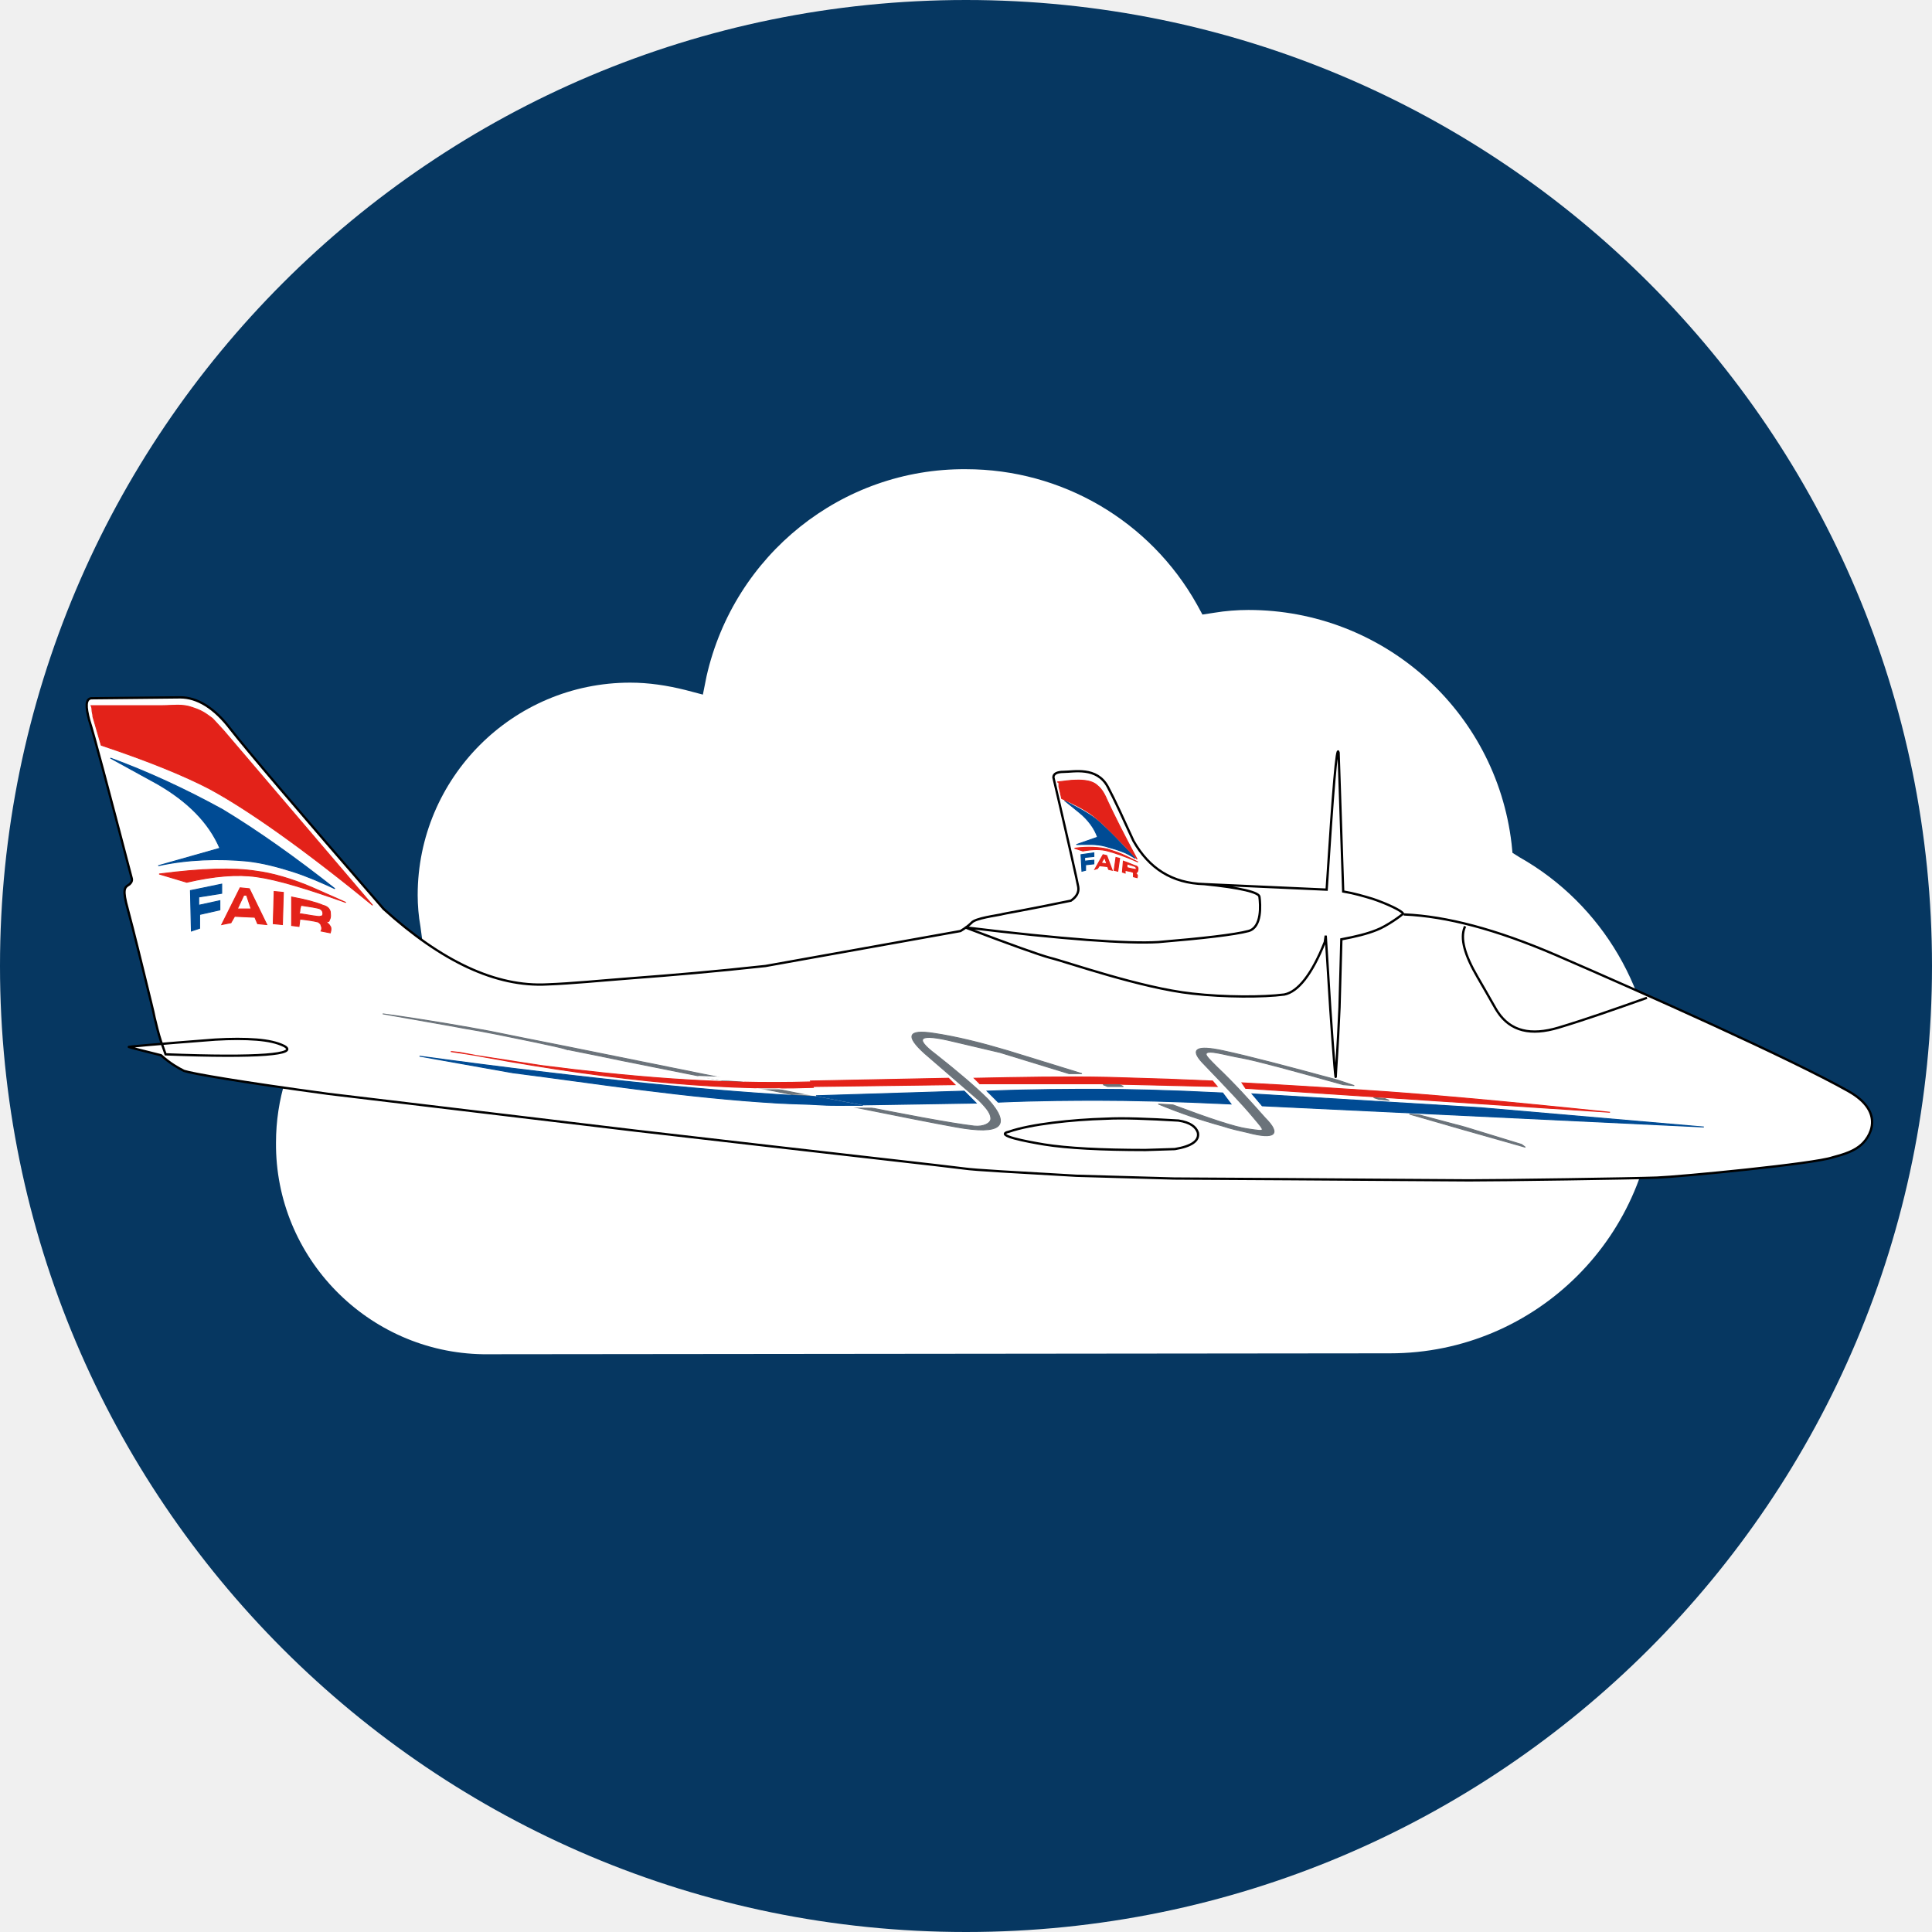
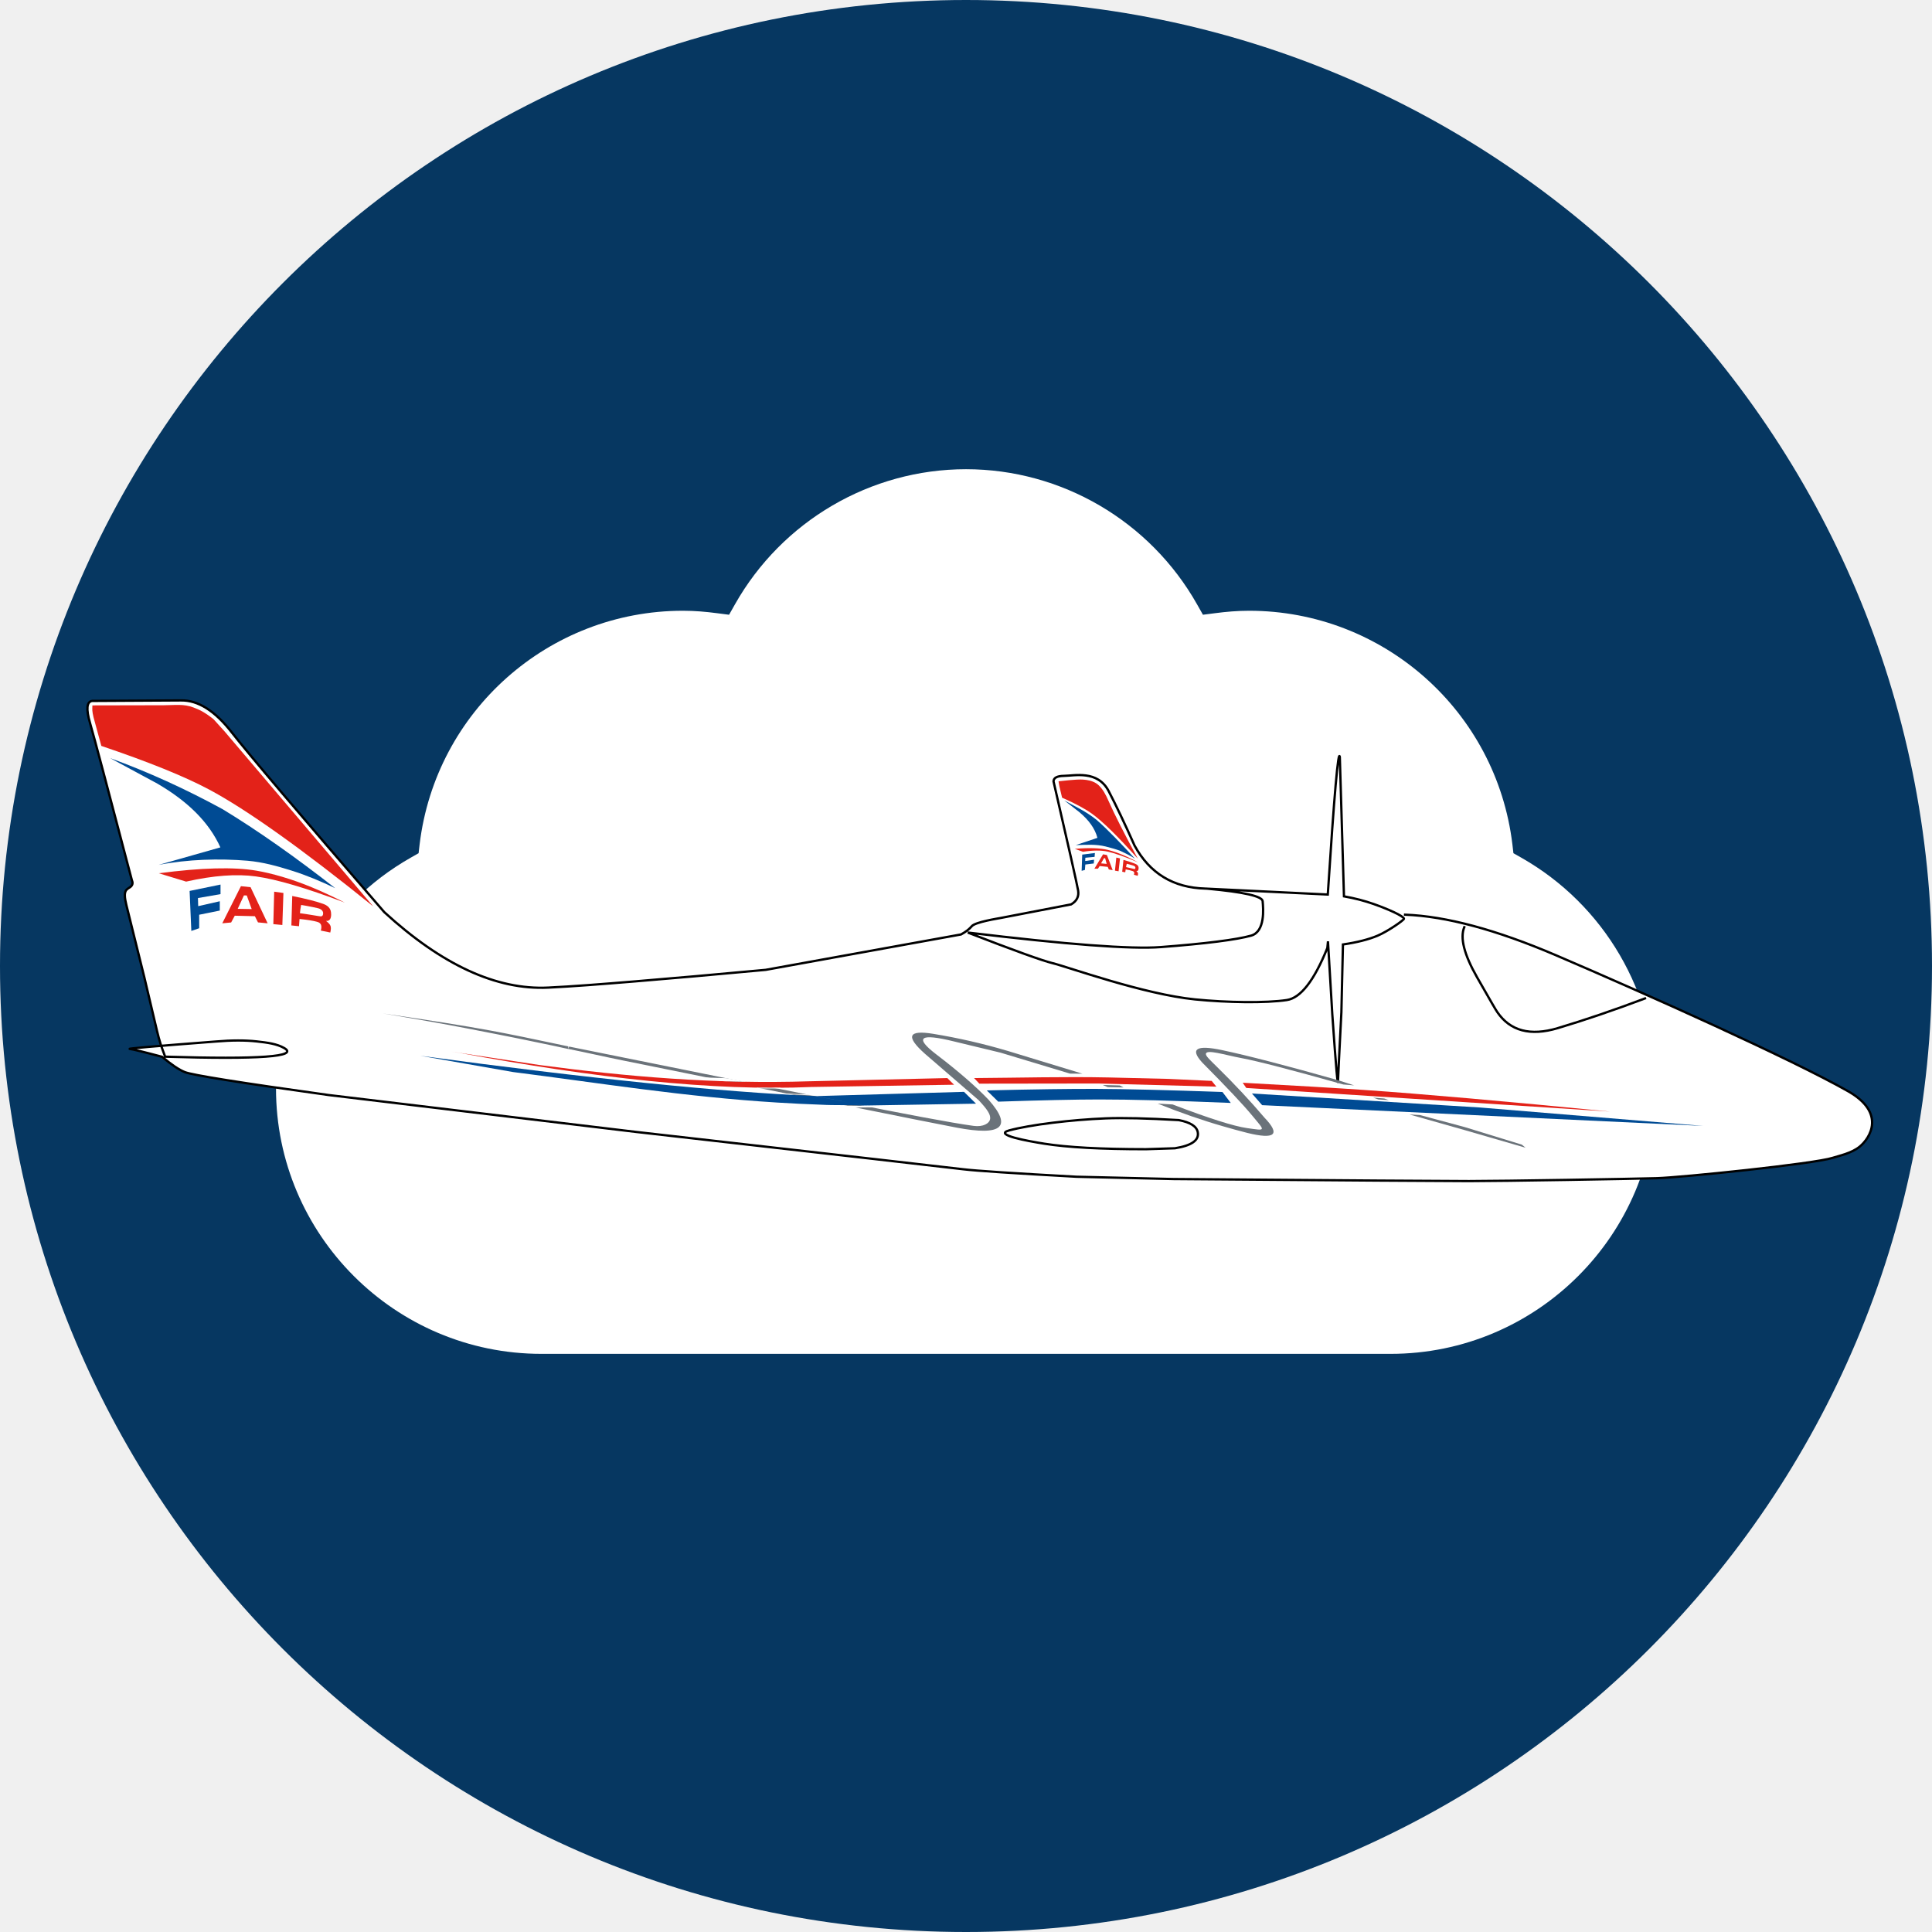
- <svg xmlns="http://www.w3.org/2000/svg" version="1.1" id="Vrstva_1" x="0px" y="0px" viewBox="0 0 210 210" style="enable-background:new 0 0 210 210;" xml:space="preserve">
+ <svg xmlns="http://www.w3.org/2000/svg" version="1.1" id="Layer_1" x="0px" y="0px" viewBox="0 0 210 210" style="enable-background:new 0 0 210 210;" xml:space="preserve">
  <style type="text/css">
	.st0{fill:#063761;}
	.st1{fill:#FFFFFF;}
	.st2{fill:#FFFFFF;stroke:#000000;stroke-width:0.25;stroke-linecap:square;stroke-miterlimit:3;}
	.st3{fill:none;stroke:#000000;stroke-width:0.25;stroke-linecap:square;stroke-miterlimit:3;}
- 	
- 		.st4{fill-rule:evenodd;clip-rule:evenodd;fill:#6B737A;stroke:#6B737A;stroke-width:0.1;stroke-linecap:square;stroke-miterlimit:3;}
- 	
- 		.st5{fill-rule:evenodd;clip-rule:evenodd;fill:#E32219;stroke:#E32219;stroke-width:0.1;stroke-linecap:square;stroke-miterlimit:3;}
- 	.st6{fill:#E32219;stroke:#E32219;stroke-width:0.1;stroke-linecap:square;stroke-miterlimit:3;}
- 	
- 		.st7{fill-rule:evenodd;clip-rule:evenodd;fill:#004B94;stroke:#004B94;stroke-width:0.1;stroke-linecap:square;stroke-miterlimit:3;}
- 	.st8{fill:#004B94;stroke:#004B94;stroke-width:0.1;stroke-linecap:square;stroke-miterlimit:3;}
- 	.st9{fill:#6B737A;stroke:#6B737A;stroke-width:0.1;stroke-linecap:square;stroke-miterlimit:3;}
- 	.st10{fill:#FFFFFF;stroke:#FFFFFF;stroke-width:0.1;stroke-linecap:square;stroke-miterlimit:3;}
- 	.st11{fill:#FFFFFF;stroke:#E32219;stroke-width:0.1;stroke-linecap:square;stroke-miterlimit:3;}
+ 	.st4{fill-rule:evenodd;clip-rule:evenodd;fill:#6B737A;}
+ 	.st5{fill-rule:evenodd;clip-rule:evenodd;fill:#E32219;}
+ 	.st6{fill:#E32219;}
+ 	.st7{fill-rule:evenodd;clip-rule:evenodd;fill:#004B94;}
+ 	.st8{fill:#004B94;}
+ 	.st9{fill:#6B737A;}
</style>
  <g>
    <circle vector-effect="non-scaling-stroke" class="st0" cx="105" cy="105" r="105" />
  </g>
+   <path class="st1" d="M165.348,93.22l-0.846-0.481l-0.112-0.965  c-1.744-14.484-14.031-25.384-28.619-25.388c-1.269,0-2.508,0.108-3.731,0.269  l-1.285,0.165l-0.638-1.127c-5.115-9.061-14.739-14.692-25.116-14.692  c-10.377,0-20,5.631-25.116,14.692l-0.638,1.127l-1.285-0.165  c-1.223-0.162-2.462-0.269-3.731-0.269c-14.589,0.004-26.876,10.904-28.619,25.388  l-0.112,0.965l-0.846,0.481c-9.038,5.124-14.632,14.703-14.654,25.092  c0,15.908,12.939,28.846,28.846,28.846h46.154h46.154  c15.908,0,28.846-12.938,28.846-28.846C179.979,107.923,174.385,98.344,165.348,93.22z  " />
  <g>
-     <path class="st1" d="M53.2,147.2l-0.7,0c-12.5-0.2-22.6-10.5-22.5-23c0-9.4,5.7-17.9,14.5-21.4l1.4-0.6l-0.2-1.5   c-0.2-1.1-0.3-2.3-0.3-3.4c0-12.7,10.3-23.1,23.1-23.1c2,0,4,0.3,6,0.8l1.9,0.5l0.4-2C79.8,60.3,91.5,50.9,105,51   c10.4,0,20,5.6,25.1,14.7l0.6,1.1l1.3-0.2c1.2-0.2,2.5-0.3,3.7-0.3c14.6,0,26.9,10.9,28.6,25.4l0.1,1l0.8,0.5   c9,5.1,14.6,14.7,14.7,25.1c0,15.9-12.9,28.8-28.8,28.8L53.2,147.2L53.2,147.2z" />
+     <path vector-effect="non-scaling-stroke" class="st2" d="M152.726,99.422   c4.452,0.167,9.914,1.636,16.387,4.405c9.708,4.154,25.634,11.301,31.767,14.786   c4.131,2.347,2.405,5.092,1.249,6.03c-0.886,0.718-2.248,0.989-2.908,1.204   c-2.02,0.656-16.462,2.138-19.138,2.217c-2.676,0.079-16.734,0.316-20.413,0.316   c-2.453,0-13.154-0.074-32.104-0.223l-10.562-0.25   c-6.824-0.374-10.925-0.645-12.303-0.813c-1.378-0.168-13.232-1.521-35.562-4.058   l-33.395-4.007c-9.631-1.341-14.848-2.173-15.651-2.495   c-0.648-0.26-1.471-0.815-2.47-1.663c-2.016-0.538-3.192-0.823-3.528-0.857   c-0.336-0.034,2.789-0.302,9.376-0.807c1.699-0.145,3.185-0.148,4.458-0.007   c1.158,0.128,2.168,0.265,2.952,0.713c1.647,0.941-2.664,1.256-12.93,0.944   c-0.226-0.596-0.392-1.058-0.498-1.387c-0.29-0.902-0.469-1.808-0.67-2.611   c-0.139-0.555-0.503-2.093-1.091-4.613c-1.024-4.129-1.676-6.752-1.956-7.87   c-0.419-1.676,0.047-1.676,0.419-1.956c0.248-0.186,0.31-0.427,0.186-0.722   c-2.608-9.934-4.129-15.646-4.563-17.136c-0.435-1.49-0.357-2.282,0.233-2.375   l9.671-0.055c1.846-0.028,3.682,1.13,5.508,3.474   c1.826,2.344,7.351,8.856,16.575,19.535c6.268,5.744,12.209,8.479,17.823,8.207   c2.681-0.13,5.61-0.361,9.458-0.677c3.991-0.328,8.72-0.746,14.186-1.254   l21.23-3.847c0.522-0.288,0.909-0.585,1.162-0.891   c0.378-0.459,2.836-0.837,3.242-0.918c0.27-0.054,2.791-0.54,7.564-1.459   c0.612-0.36,0.864-0.864,0.756-1.513c-0.108-0.648-1-4.603-2.675-11.865   c0.022-0.386,0.405-0.583,1.148-0.591c1.116-0.011,3.648-0.644,4.844,1.649   c0.797,1.528,1.738,3.506,2.821,5.932c1.656,3.023,4.218,4.58,7.687,4.671   l13.313,0.647c0.705-10.896,1.141-15.878,1.308-14.946l0.452,15.143   c1.16,0.204,2.24,0.483,3.24,0.838c1.541,0.547,3.231,1.292,3.281,1.591   c0.024,0.141-1.758,1.378-2.865,1.846c-0.975,0.412-2.231,0.731-3.768,0.956   l-0.169,7.368c-0.238,4.602-0.358,7.041-0.361,7.316   c-0.013,1.084-0.222-1.27-0.625-7.062l-0.473-7.96l-0.068,0.721   c-1.431,3.545-2.899,5.43-4.403,5.657c-2.256,0.34-6.488,0.281-9.983-0.07   c-5.603-0.562-13.832-3.538-15.474-3.936c-1.095-0.265-4.17-1.376-9.225-3.331   c10.746,1.3,17.735,1.827,20.965,1.582c4.846-0.367,8.297-0.808,9.839-1.248   c1.542-0.441,1.322-2.937,1.248-3.745c-0.049-0.538-2.048-0.99-5.996-1.354" />
+     <path vector-effect="non-scaling-stroke" class="st3" d="M159.16,100.781   c-0.479,1.162-0.017,2.974,1.385,5.436s2.137,3.726,2.205,3.795   c1.402,2.051,3.59,2.632,6.564,1.744c2.974-0.889,6.137-1.966,9.487-3.231" />
+     <path vector-effect="non-scaling-stroke" class="st2" d="M120.191,121.562   c1.86-0.074,4.505-0.011,7.938,0.188c1.258,0.243,1.945,0.681,2.062,1.312   c0.163,0.877-0.664,1.46-2.48,1.75l-3.165,0.102   c-4.841,0-8.517-0.199-11.028-0.598c-1.788-0.284-5.593-0.968-3.829-1.444   C112,122.248,116.47,121.71,120.191,121.562z" />
  </g>
  <g>
-     <path vector-effect="non-scaling-stroke" class="st2" d="M152.7,99.4c4.5,0.2,9.9,1.6,16.4,4.4c9.7,4.2,25.6,11.3,31.8,14.8   c4.1,2.3,2.4,5.1,1.2,6c-0.9,0.7-2.2,1-2.9,1.2c-2,0.7-16.5,2.1-19.1,2.2c-2.7,0.1-16.7,0.3-20.4,0.3c-2.5,0-13.2-0.1-32.1-0.2   l-10.6-0.3c-6.8-0.4-10.9-0.6-12.3-0.8c-1.4-0.2-13.2-1.5-35.6-4.1l-33.4-4c-9.6-1.3-14.8-2.2-15.7-2.5c-0.6-0.3-1.5-0.8-2.5-1.7   c-2-0.5-3.2-0.8-3.5-0.9c-0.3,0,2.8-0.3,9.4-0.8c1.7-0.1,3.2-0.1,4.5,0c1.2,0.1,2.2,0.3,3,0.7c1.6,0.9-2.7,1.3-12.9,0.9   c-0.2-0.6-0.4-1.1-0.5-1.4c-0.3-0.9-0.5-1.8-0.7-2.6c-0.1-0.6-0.5-2.1-1.1-4.6c-1-4.1-1.7-6.8-2-7.9c-0.4-1.7,0-1.7,0.4-2   c0.2-0.2,0.3-0.4,0.2-0.7c-2.6-9.9-4.1-15.6-4.6-17.1c-0.4-1.5-0.4-2.3,0.2-2.4l9.7-0.1c1.8,0,3.7,1.1,5.5,3.5   c1.8,2.3,7.4,8.9,16.6,19.5c6.3,5.7,12.2,8.5,17.8,8.2c2.7-0.1,5.6-0.4,9.5-0.7c4-0.3,8.7-0.7,14.2-1.3l21.2-3.8   c0.5-0.3,0.9-0.6,1.2-0.9c0.4-0.5,2.8-0.8,3.2-0.9c0.3-0.1,2.8-0.5,7.6-1.5c0.6-0.4,0.9-0.9,0.8-1.5c-0.1-0.6-1-4.6-2.7-11.9   c0-0.4,0.4-0.6,1.1-0.6c1.1,0,3.6-0.6,4.8,1.6c0.8,1.5,1.7,3.5,2.8,5.9c1.7,3,4.2,4.6,7.7,4.7l13.3,0.6c0.7-10.9,1.1-15.9,1.3-14.9   l0.5,15.1c1.2,0.2,2.2,0.5,3.2,0.8c1.5,0.5,3.2,1.3,3.3,1.6c0,0.1-1.8,1.4-2.9,1.8c-1,0.4-2.2,0.7-3.8,1l-0.2,7.4   c-0.2,4.6-0.4,7-0.4,7.3c0,1.1-0.2-1.3-0.6-7.1l-0.5-8l-0.1,0.7c-1.4,3.5-2.9,5.4-4.4,5.7c-2.3,0.3-6.5,0.3-10-0.1   c-5.6-0.6-13.8-3.5-15.5-3.9c-1.1-0.3-4.2-1.4-9.2-3.3c10.7,1.3,17.7,1.8,21,1.6c4.8-0.4,8.3-0.8,9.8-1.2c1.5-0.4,1.3-2.9,1.2-3.7   c0-0.5-2-1-6-1.4" />
-     <path vector-effect="non-scaling-stroke" class="st3" d="M159.2,100.8c-0.5,1.2,0,3,1.4,5.4s2.1,3.7,2.2,3.8   c1.4,2.1,3.6,2.6,6.6,1.7c3-0.9,6.1-2,9.5-3.2" />
-     <path vector-effect="non-scaling-stroke" class="st2" d="M120.2,121.6c1.9-0.1,4.5,0,7.9,0.2c1.3,0.2,1.9,0.7,2.1,1.3   c0.2,0.9-0.7,1.5-2.5,1.8l-3.2,0.1c-4.8,0-8.5-0.2-11-0.6c-1.8-0.3-5.6-1-3.8-1.4C112,122.2,116.5,121.7,120.2,121.6z" />
-   </g>
-   <g>
-     <path vector-effect="non-scaling-stroke" class="st4" d="M67.7,115.3c-1.9-0.4-3.9-0.8-5.9-1.2l0-0.3c24.4,4.9,39,8,44.1,8.6   c1,0.1,1.8-0.3,1.8-0.8c0-0.5-0.3-1-1.3-2l-5.9-5.1c-2.1-1.9-1.8-2.6,0.9-2.2s5.4,1.1,8.1,1.9l8.1,2.5l-1.4,0l-7.5-2.3l-5.1-1.2   c-3.7-0.9-4.3-0.4-1.9,1.4c2.4,1.9,4.3,3.5,5.7,4.9c2.6,2.9,1.4,3.9-3.5,3C99.4,121.7,87.3,119.2,67.7,115.3z M58.3,113.3   c-2.9-0.6-5.8-1.2-7.7-1.5c-2.1-0.4-5.1-0.9-9-1.6c5.1,0.7,9,1.4,11.7,1.9c2,0.4,4.9,1,8.5,1.7l-0.1,0.3   C60.8,113.8,59.6,113.6,58.3,113.3z" />
-     <path vector-effect="non-scaling-stroke" class="st5" d="M88.1,117.5l0.3,0.6l15.4-0.2l-0.7-0.7L88.1,117.5z M50,114.4l-0.9-0.1   l-0.1,0l9.7,1.5c9.3,1.2,19.1,2.1,29.4,1.8l0.3,0.6C77.4,118.6,64.6,117.2,50,114.4z" />
-     <path vector-effect="non-scaling-stroke" class="st6" d="M127,117.3l-6.5-0.2c-4.8-0.1-9.6,0-14.6,0.1l0.6,0.6l12.9,0l12.9,0.3   l-0.5-0.6L127,117.3z" />
-     <path vector-effect="non-scaling-stroke" class="st7" d="M89.2,120.1c-1.5-0.1-3-0.1-4.7-0.2c-10.1-0.6-19.4-2.1-28.8-3.3   l-10.1-1.8c18.4,2.5,32.7,3.9,43,4.4l5.2,1C92.3,120.1,90.8,120.2,89.2,120.1z M88.7,119.1l5.2,1l12.2-0.2l-1.3-1.3L88.7,119.1z" />
-     <path vector-effect="non-scaling-stroke" class="st8" d="M119.2,118.4c-2.8,0-6.8,0-11.9,0.2l1.2,1.2c4.7-0.2,8.4-0.2,11-0.2   c3.3,0,8.1,0.1,14.3,0.4l-0.9-1.2C127,118.5,122.4,118.4,119.2,118.4z" />
-     <path vector-effect="non-scaling-stroke" class="st8" d="M160.9,120.4l-24.8-1.5l1.1,1.3l48,2.3L160.9,120.4z" />
-     <path vector-effect="non-scaling-stroke" class="st9" d="M153.2,121.1l5.9,1.7l6.7,1.9l-0.4-0.3l-6.2-1.9l-4.9-1.3L153.2,121.1z" />
-     <path vector-effect="non-scaling-stroke" class="st10" d="M78.3,117.4c0.1,0,0.1,0,0.2,0c0.9,0,1.7,0.1,2.4,0.1l-2.2-0.4l-2.8-0.1   L78.3,117.4z" />
-     <path class="st1" d="M82.3,118.3l2.4,0l0.5,0.1l-3.1,0L82.3,118.3z" />
-     <path class="st1" d="M91.8,120.2l2.9,0l0.4,0.2l-3.4,0L91.8,120.2z" />
-     <path class="st1" d="M85.1,118.9l3,0.1l0.5,0.1l-3.2-0.2L85.1,118.9z" />
-     <path vector-effect="non-scaling-stroke" class="st9" d="M149.3,119.3l1.2,0.1l0.5,0.2l-1.1-0.1L149.3,119.3z" />
-     <path vector-effect="non-scaling-stroke" class="st6" d="M148.3,118.5c-3.1-0.2-7.5-0.5-13.3-0.8l0.4,0.6l39.6,2.6   C163.5,119.7,154.6,118.9,148.3,118.5z" />
-     <path vector-effect="non-scaling-stroke" class="st9" d="M119.9,117.9l1.8,0l0.4,0.2l-1.7,0L119.9,117.9z" />
-     <path vector-effect="non-scaling-stroke" class="st9" d="M132.9,122.4c-2.2-0.6-4.6-1.4-7-2.4l1.6,0.1c4,1.5,6.7,2.4,8.1,2.6   c2.1,0.3,2,0.4,0.5-1.4c-1-1.2-2.8-3.1-5.4-5.8c-1.4-1.5-0.6-1.9,2.2-1.3c2.8,0.6,7,1.7,12.5,3.2l1.8,0.6l-1.2-0.1   c-5.7-1.6-9.4-2.6-11-2.9c-1.8-0.3-3.9-1-3.9-0.4c0,0.2,0.4,0.6,1.2,1.4c1.9,1.8,3.6,3.7,5.2,5.5c1.8,1.8,1.1,2.4-1.9,1.6   C134.7,122.9,133.8,122.7,132.9,122.4z" />
-     <path vector-effect="non-scaling-stroke" class="st6" d="M10,77.2c0,0.2,0.1,0.4,0.1,0.7l0.9,3.1c5.1,1.7,9,3.3,11.7,4.7   c4.1,2.2,10.1,6.4,17.8,12.7l-16.2-19l-1.2-1.3c-0.4-0.3-0.8-0.6-1.2-0.8c-0.4-0.2-0.7-0.3-1-0.4c-1.1-0.4-2.1-0.2-3.2-0.2   c-1.8,0-4.4,0-7.8,0C10,76.9,10,77.1,10,77.2z" />
-     <path vector-effect="non-scaling-stroke" class="st6" d="M122,94.8l0.3,0.1l0-0.3c0.3,0.1,0.6,0.1,0.8,0.2c0,0,0.1,0,0.1,0.1   c0,0,0,0,0,0.1c0,0.1,0,0.2,0,0.3l0.4,0.1c0-0.1,0.1-0.2,0-0.3c0-0.1-0.1-0.1-0.2-0.2c0.1,0,0.1,0,0.2-0.1c0.1-0.1,0.1-0.3,0.1-0.4   c0-0.2-0.2-0.3-0.3-0.3c-0.3-0.1-0.7-0.3-1.3-0.5L122,94.8z" />
-     <path vector-effect="non-scaling-stroke" class="st11" d="M122.5,93.9c0,0.1,0,0.1,0,0.2c0,0,0,0.1,0,0.2c0.3,0.1,0.9,0.2,0.9,0.2   c0.1,0,0.1,0,0.1-0.1c0-0.1,0-0.1-0.1-0.2C123.2,94.1,122.8,94,122.5,93.9z" />
-     <path vector-effect="non-scaling-stroke" class="st6" d="M121.3,93.2l0.4,0.1l-0.2,1.4l-0.4-0.1L121.3,93.2z" />
-     <path vector-effect="non-scaling-stroke" class="st8" d="M117.6,94.7l0.4-0.1l0-0.6l0.9-0.1l0-0.4l-1,0.1l0-0.4l1-0.1l0-0.4   l-1.4,0.2L117.6,94.7z" />
-     <path vector-effect="non-scaling-stroke" class="st6" d="M119.3,94.4l0.2-0.3l0.9,0.1l0.1,0.3l0.4,0.1l-0.6-1.6l-0.4-0.1l-0.9,1.6   L119.3,94.4z" />
-     <path vector-effect="non-scaling-stroke" class="st11" d="M119.7,93.8l0.6,0.1l-0.2-0.6l-0.1,0L119.7,93.8z" />
-     <path vector-effect="non-scaling-stroke" class="st6" d="M122.5,93.1c-0.8-0.4-1.5-0.6-2.1-0.8c-0.9-0.2-2.1-0.3-3.6-0.1l0.9,0.3   c1.1-0.2,2-0.2,2.7,0c0.8,0.2,1.9,0.6,3.3,1.2C123.3,93.5,122.9,93.3,122.5,93.1z" />
-     <path vector-effect="non-scaling-stroke" class="st8" d="M117.3,88.3l-1.6-1.3c1.3,0.8,2.2,1.1,3.5,2.1c1.2,1,2.9,2.8,4.2,4.2   c-0.5-0.3-1-0.6-1.6-0.8c-0.5-0.2-1-0.3-1.6-0.5c-1.1-0.3-2.1-0.2-3.2-0.2l2.3-0.8C119,90.1,118.3,89.1,117.3,88.3z" />
-     <path vector-effect="non-scaling-stroke" class="st6" d="M115.1,85.2c0,0.1,0,0.2,0,0.3l0.3,1.3c1.4,0.6,2.5,1.2,3.2,1.7   c1.1,0.8,2.8,2.5,5,4.9c-1.5-2.8-2.5-4.8-3.2-6.3c-0.3-0.7-0.6-1.3-1.1-1.7c-0.7-0.7-2.1-0.6-2.4-0.6c-0.5,0-1.1,0.1-2,0.2   C115.1,85,115.1,85.1,115.1,85.2z" />
-     <path vector-effect="non-scaling-stroke" class="st6" d="M31.7,100.6l0.8,0.1l0.1-0.8c0.9,0.1,1.5,0.2,1.9,0.3   c0.1,0,0.2,0.1,0.3,0.2c0,0,0.1,0.1,0.1,0.2c0.1,0.2,0.1,0.4,0,0.6l1,0.2c0.1-0.3,0.1-0.6,0-0.7c-0.1-0.2-0.2-0.3-0.5-0.5   c0.2,0,0.4,0,0.4-0.2c0.2-0.3,0.1-0.7,0.1-0.9c-0.1-0.4-0.4-0.6-0.8-0.7c-0.7-0.3-1.8-0.6-3.4-0.9L31.7,100.6z" />
-     <path vector-effect="non-scaling-stroke" class="st11" d="M32.7,98.4c0,0.2-0.1,0.3-0.1,0.5c0,0.1,0,0.2-0.1,0.4   c0.8,0.1,2.2,0.4,2.3,0.3c0.2,0,0.3-0.1,0.3-0.3c0-0.2-0.1-0.4-0.3-0.5C34.7,98.7,33.4,98.5,32.7,98.4z" />
-     <path vector-effect="non-scaling-stroke" class="st6" d="M29.8,96.9l1,0.1l-0.1,3.5l-1-0.1L29.8,96.9z" />
-     <path vector-effect="non-scaling-stroke" class="st8" d="M20.8,101.2l0.9-0.3v-1.5l2.2-0.5v-1l-2.3,0.5l0-0.9l2.5-0.4v-1l-3.4,0.7   L20.8,101.2z" />
-     <path vector-effect="non-scaling-stroke" class="st6" d="M25.1,100.3l0.4-0.7l2.2,0.1l0.3,0.7l1,0.1l-1.9-3.9l-1-0.1l-2,4   L25.1,100.3z" />
-     <path vector-effect="non-scaling-stroke" class="st11" d="M25.8,98.8l1.5,0l-0.5-1.5l-0.3,0L25.8,98.8z" />
-     <path vector-effect="non-scaling-stroke" class="st6" d="M34,96.5c-2.3-1-4.5-1.6-6.1-1.8c-2.5-0.4-6-0.3-10.6,0.3l3,0.9   c3-0.7,5.5-0.9,7.6-0.6c2.2,0.3,5.5,1.3,9.7,2.8C36.3,97.5,35.1,97,34,96.5z" />
-     <path vector-effect="non-scaling-stroke" class="st8" d="M17.1,85.2L12,82.4c4.1,1.5,8.2,3.4,12.2,5.6c3.8,2.3,7.9,5.2,12.2,8.6   c-1.5-0.7-3.1-1.4-4.7-1.9c-1.6-0.5-3.1-0.9-4.8-1.1c-3.1-0.3-6.5-0.2-9.7,0.5l6.7-1.9C22.7,89.4,20.4,87.1,17.1,85.2z" />
+     <path vector-effect="non-scaling-stroke" class="st4" d="M67.697,115.265   c-1.868-0.377-3.903-0.843-5.908-1.248l-0.022-0.278   c24.388,4.899,39.049,7.952,44.057,8.639c1.044,0.143,1.757-0.271,1.803-0.793   c0.041-0.466-0.328-1.016-1.25-2l-5.852-5.055c-2.115-1.885-1.807-2.604,0.922-2.156   s5.438,1.07,8.125,1.867l8.087,2.466l-1.363-0.012l-7.537-2.274l-5.084-1.226   c-3.69-0.909-4.322-0.437-1.898,1.417c2.424,1.854,4.322,3.502,5.695,4.946   c2.6,2.945,1.433,3.948-3.502,3.008C99.407,121.698,87.346,119.227,67.697,115.265   z M58.282,113.28c-2.95-0.621-5.804-1.161-7.709-1.533   c-2.117-0.414-5.109-0.945-8.976-1.592c5.076,0.735,8.98,1.355,11.712,1.86   c2.009,0.371,4.859,0.952,8.547,1.742l-0.074,0.267   C60.817,113.806,59.65,113.558,58.282,113.28z" />
+     <path vector-effect="non-scaling-stroke" class="st5" d="M88.034,117.529l0.255,0.62l15.411-0.244   l-0.731-0.723L88.034,117.529z M49.969,114.449l-0.883-0.141l-0.111-0.017   l9.651,1.47c9.336,1.248,19.143,2.105,29.409,1.767l0.255,0.62   C77.442,118.622,64.631,117.161,49.969,114.449z" />
+     <path vector-effect="non-scaling-stroke" class="st6" d="M126.991,117.271l-6.487-0.156   c-4.766-0.101-9.57,0.032-14.626,0.067l0.573,0.607l12.9-0.017l12.863,0.343   l-0.506-0.627L126.991,117.271z" />
+     <path vector-effect="non-scaling-stroke" class="st7" d="M89.227,120.075   c-1.54-0.053-3.047-0.128-4.696-0.229c-10.143-0.623-19.412-2.134-28.762-3.319   l-10.086-1.769c18.363,2.474,32.716,3.945,43.03,4.385l5.151,1.026   C92.276,120.087,90.777,120.164,89.227,120.075z M88.673,119.143l5.206,1.025   l12.21-0.204l-1.304-1.286L88.673,119.143z" />
+     <path vector-effect="non-scaling-stroke" class="st8" d="M119.171,118.357   c-2.791-0.011-6.761,0.044-11.912,0.167l1.247,1.221   c4.748-0.157,8.409-0.236,10.982-0.238c3.349-0.003,8.113,0.123,14.292,0.377   l-0.903-1.188C126.951,118.483,122.382,118.37,119.171,118.357z" />
+     <path vector-effect="non-scaling-stroke" class="st8" d="M160.857,120.379l-24.774-1.52l1.105,1.268   l47.956,2.256L160.857,120.379z" />
+     <path vector-effect="non-scaling-stroke" class="st9" d="M153.201,121.137l5.924,1.678l6.698,1.939   l-0.406-0.336l-6.199-1.906l-4.892-1.314L153.201,121.137z" />
+     <path vector-effect="non-scaling-stroke" class="st1" d="M78.488,117.508   c0.066,0.001,0.126,0.012,0.192,0.014c0.857,0.022,1.684,0.059,2.402,0.055   l-2.168-0.386l-2.84-0.092L78.488,117.508z" />
+     <path class="st1" d="M82.312,118.219l2.402,0.012l0.504,0.087l-3.065-0.012   L82.312,118.219z" />
+     <path class="st1" d="M91.774,120.176l2.94,0.029l0.424,0.153l-3.362,0.039L91.774,120.176z   " />
+     <path class="st1" d="M85.137,118.852l2.977,0.125l0.475,0.109l-3.15-0.16L85.137,118.852z" />
+     <path vector-effect="non-scaling-stroke" class="st9" d="M149.258,119.308l1.211,0.096l0.483,0.168   l-1.12-0.065L149.258,119.308z" />
+     <path vector-effect="non-scaling-stroke" class="st6" d="M148.338,118.477   c-3.105-0.214-7.526-0.477-13.263-0.788l0.389,0.568l39.557,2.568   C163.492,119.691,154.597,118.909,148.338,118.477z" />
+     <path vector-effect="non-scaling-stroke" class="st9" d="M119.865,117.934l1.843,0.048l0.417,0.218   l-1.71-0.034L119.865,117.934z" />
+     <path vector-effect="non-scaling-stroke" class="st9" d="M132.888,122.406   c-2.21-0.634-4.56-1.45-7.048-2.448l1.613,0.09   c3.958,1.512,6.66,2.37,8.106,2.573c2.106,0.296,1.969,0.357,0.541-1.373   c-0.952-1.154-2.761-3.074-5.429-5.761c-1.355-1.49-0.63-1.937,2.177-1.341   c2.807,0.596,6.983,1.679,12.527,3.248l1.82,0.583l-1.183-0.099   c-5.69-1.597-9.369-2.551-11.036-2.86c-1.838-0.341-3.9-1.017-3.9-0.448   c0,0.229,0.403,0.606,1.21,1.399c1.877,1.841,3.598,3.682,5.164,5.523   c1.763,1.841,1.139,2.391-1.874,1.65   C134.69,122.923,133.81,122.671,132.888,122.406z" />
+     <path vector-effect="non-scaling-stroke" class="st6" d="M10.037,77.234   c0.011,0.171,0.053,0.41,0.125,0.719l0.852,3.125   c5.137,1.736,9.038,3.314,11.703,4.734c4.104,2.188,10.052,6.422,17.844,12.703   L24.404,79.493l-1.194-1.318c-0.419-0.334-0.813-0.608-1.182-0.821   c-0.369-0.213-0.697-0.337-0.984-0.449c-1.075-0.421-2.068-0.249-3.242-0.248   c-1.799,0-4.385,0.006-7.758,0.016C10.031,76.915,10.028,77.103,10.037,77.234   z" />
+     <path vector-effect="non-scaling-stroke" class="st6" d="M121.978,94.754l0.331,0.061l0.049-0.316   c0.343,0.063,0.594,0.123,0.754,0.182c0.043,0.016,0.094,0.039,0.123,0.073   c0.017,0.02,0.035,0.043,0.044,0.07c0.02,0.065,0.011,0.151-0.027,0.257   l0.408,0.117c0.041-0.127,0.051-0.224,0.032-0.292   c-0.019-0.068-0.08-0.146-0.181-0.232c0.082,0.014,0.144-0.006,0.185-0.061   c0.074-0.099,0.073-0.283,0.057-0.365c-0.031-0.159-0.156-0.262-0.297-0.327   c-0.282-0.13-0.729-0.282-1.34-0.456L121.978,94.754z" />
+     <path vector-effect="non-scaling-stroke" class="st1" d="M122.476,93.89   c-0.021,0.078-0.036,0.138-0.046,0.181c-0.009,0.041-0.021,0.1-0.035,0.176   c0.301,0.062,0.872,0.212,0.898,0.21c0.071,0.008,0.111-0.034,0.12-0.125   c0.007-0.081-0.034-0.149-0.126-0.205   C123.249,94.094,122.758,93.956,122.476,93.89z" />
+     <path vector-effect="non-scaling-stroke" class="st6" d="M121.339,93.215l0.401,0.088l-0.157,1.401   l-0.393-0.069L121.339,93.215z" />
+     <path vector-effect="non-scaling-stroke" class="st8" d="M117.57,94.653l0.354-0.092l0.046-0.592   l0.918-0.112l0.032-0.409l-0.964,0.141l0.017-0.356l1.004-0.095l0.033-0.42   l-1.378,0.174L117.57,94.653z" />
+     <path vector-effect="non-scaling-stroke" class="st6" d="M119.345,94.419l0.182-0.284l0.881,0.09   l0.116,0.282l0.42,0.074l-0.625-1.644l-0.419-0.077l-0.945,1.565L119.345,94.419z   " />
+     <path vector-effect="non-scaling-stroke" class="st1" d="M119.68,93.843l0.613,0.059l-0.17-0.615   l-0.124-0.011L119.68,93.843z" />
+     <path vector-effect="non-scaling-stroke" class="st6" d="M122.533,93.142   c-0.786-0.367-1.536-0.619-2.085-0.755c-0.854-0.211-2.061-0.251-3.62-0.121   l0.892,0.319c1.062-0.171,1.957-0.177,2.687-0.017   c0.776,0.17,1.878,0.561,3.306,1.173   C123.308,93.52,122.915,93.32,122.533,93.142z" />
+     <path vector-effect="non-scaling-stroke" class="st8" d="M117.307,88.264l-1.628-1.266   c1.35,0.763,2.237,1.115,3.506,2.111c1.179,1.016,2.862,2.786,4.185,4.231   c-0.496-0.349-1.035-0.573-1.558-0.838c-0.515-0.205-1.045-0.338-1.637-0.493   c-1.05-0.266-2.088-0.181-3.235-0.151l2.345-0.788   C119.015,90.052,118.347,89.129,117.307,88.264z" />
+     <path vector-effect="non-scaling-stroke" class="st6" d="M115.097,85.164   c0.011,0.068,0.028,0.164,0.05,0.289l0.298,1.25   c1.414,0.625,2.493,1.204,3.238,1.738c1.147,0.823,2.812,2.455,4.995,4.896   c-1.49-2.753-2.548-4.837-3.173-6.252c-0.321-0.727-0.605-1.268-1.072-1.72   c-0.748-0.724-2.076-0.643-2.39-0.625c-0.481,0.027-1.143,0.089-1.984,0.185   C115.075,85.029,115.088,85.108,115.097,85.164z" />
+     <path vector-effect="non-scaling-stroke" class="st6" d="M31.672,100.59l0.827,0.086l0.061-0.787   c0.856,0.088,1.487,0.19,1.892,0.304c0.109,0.031,0.24,0.077,0.316,0.155   c0.046,0.047,0.095,0.1,0.121,0.164c0.062,0.156,0.057,0.369-0.017,0.639   l1.028,0.21c0.076-0.32,0.084-0.561,0.023-0.724   c-0.06-0.164-0.224-0.343-0.491-0.537c0.205,0.019,0.353-0.043,0.444-0.187   c0.164-0.258,0.126-0.711,0.07-0.911c-0.108-0.386-0.434-0.615-0.794-0.748   c-0.721-0.265-1.85-0.553-3.387-0.864L31.672,100.59z" />
+     <path vector-effect="non-scaling-stroke" class="st1" d="M32.732,98.365   c-0.037,0.196-0.063,0.347-0.079,0.454c-0.015,0.103-0.032,0.25-0.052,0.441   c0.754,0.094,2.187,0.354,2.253,0.345c0.177,0.006,0.267-0.104,0.271-0.332   c0.003-0.201-0.114-0.361-0.349-0.48C34.675,98.719,33.438,98.474,32.732,98.365   z" />
+     <path vector-effect="non-scaling-stroke" class="st6" d="M29.803,96.922l1.004,0.14l-0.117,3.481   l-0.981-0.093L29.803,96.922z" />
+     <path vector-effect="non-scaling-stroke" class="st8" d="M20.797,101.188l0.853-0.293v-1.467   l2.24-0.453v-1.013l-2.347,0.533l-0.027-0.88l2.454-0.427v-1.04l-3.36,0.693   L20.797,101.188z" />
+     <path vector-effect="non-scaling-stroke" class="st6" d="M25.124,100.269l0.393-0.735l2.187,0.053   l0.339,0.672l1.048,0.102l-1.856-3.929l-1.048-0.108l-2.027,4.036L25.124,100.269z   " />
+     <path vector-effect="non-scaling-stroke" class="st1" d="M25.838,98.787l1.52,0.027l-0.536-1.482   l-0.309-0.004L25.838,98.787z" />
+     <path vector-effect="non-scaling-stroke" class="st6" d="M33.982,96.484   c-2.322-0.973-4.509-1.573-6.094-1.844c-2.47-0.422-6.011-0.328-10.625,0.281   l2.969,0.906c2.958-0.667,5.49-0.854,7.594-0.562c2.236,0.31,5.455,1.258,9.656,2.844   C36.275,97.498,35.109,96.957,33.982,96.484z" />
+     <path vector-effect="non-scaling-stroke" class="st8" d="M17.113,85.181l-5.142-2.778   c4.13,1.502,8.217,3.364,12.232,5.556c3.771,2.29,7.858,5.161,12.232,8.583   c-1.549-0.744-3.139-1.411-4.727-1.907c-1.588-0.496-3.08-0.921-4.81-1.078   c-3.061-0.254-6.47-0.163-9.661,0.456l6.717-1.907   C22.724,89.383,20.426,87.113,17.113,85.181z" />
  </g>
</svg>
